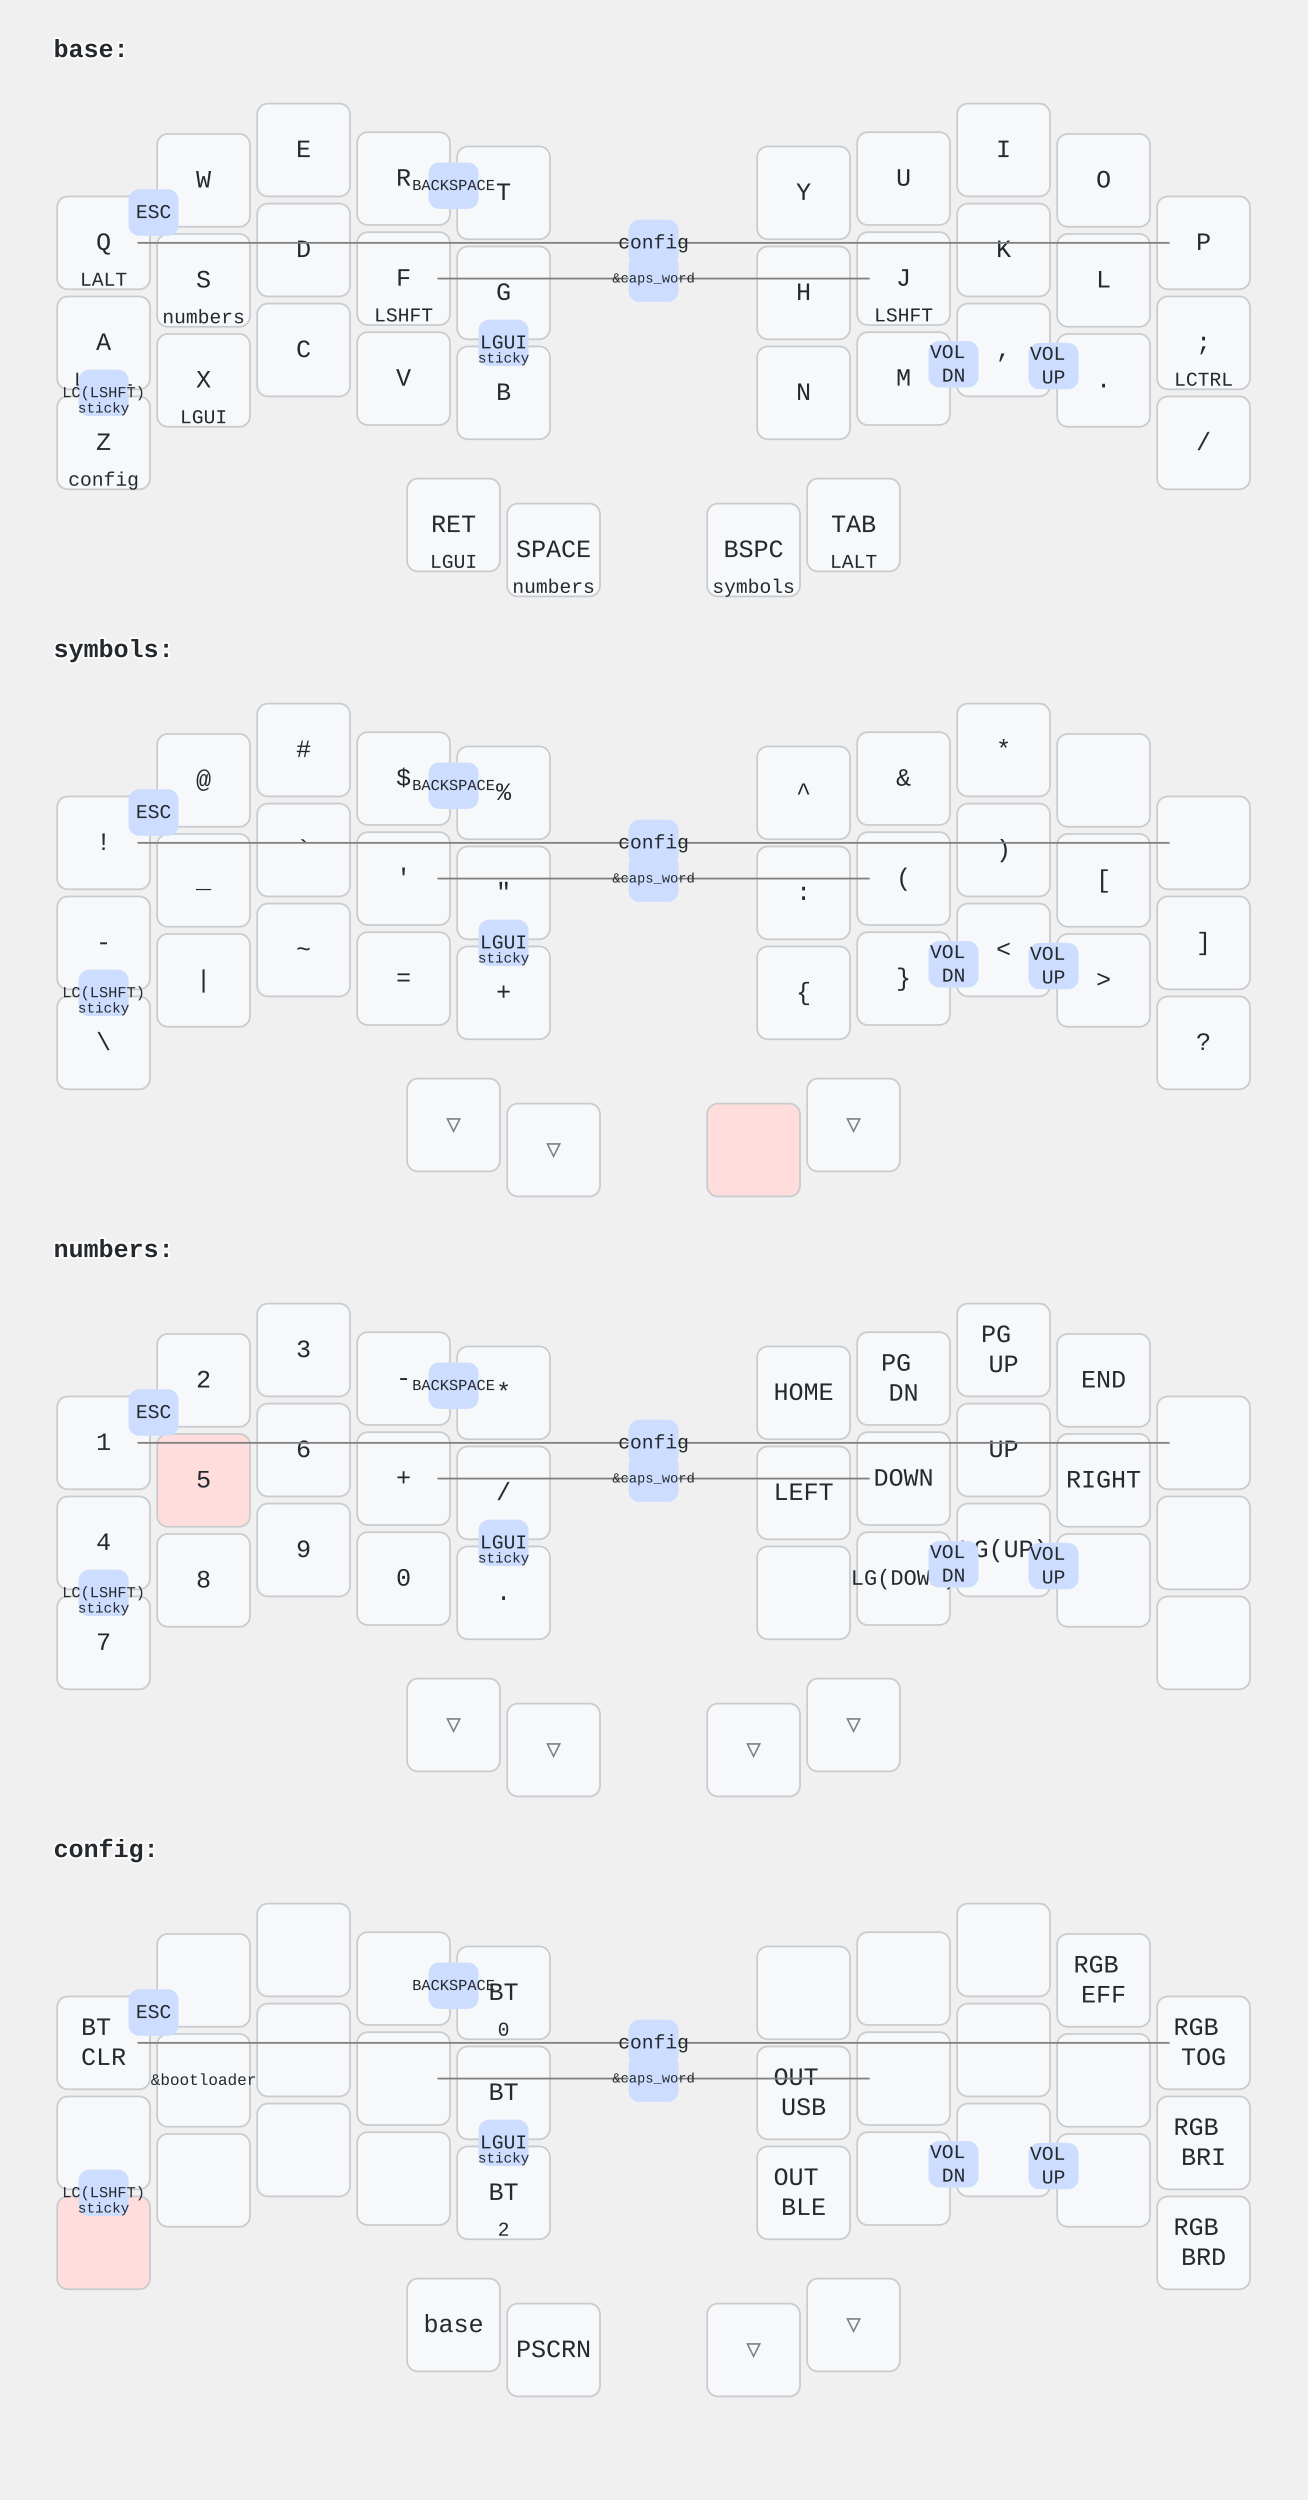
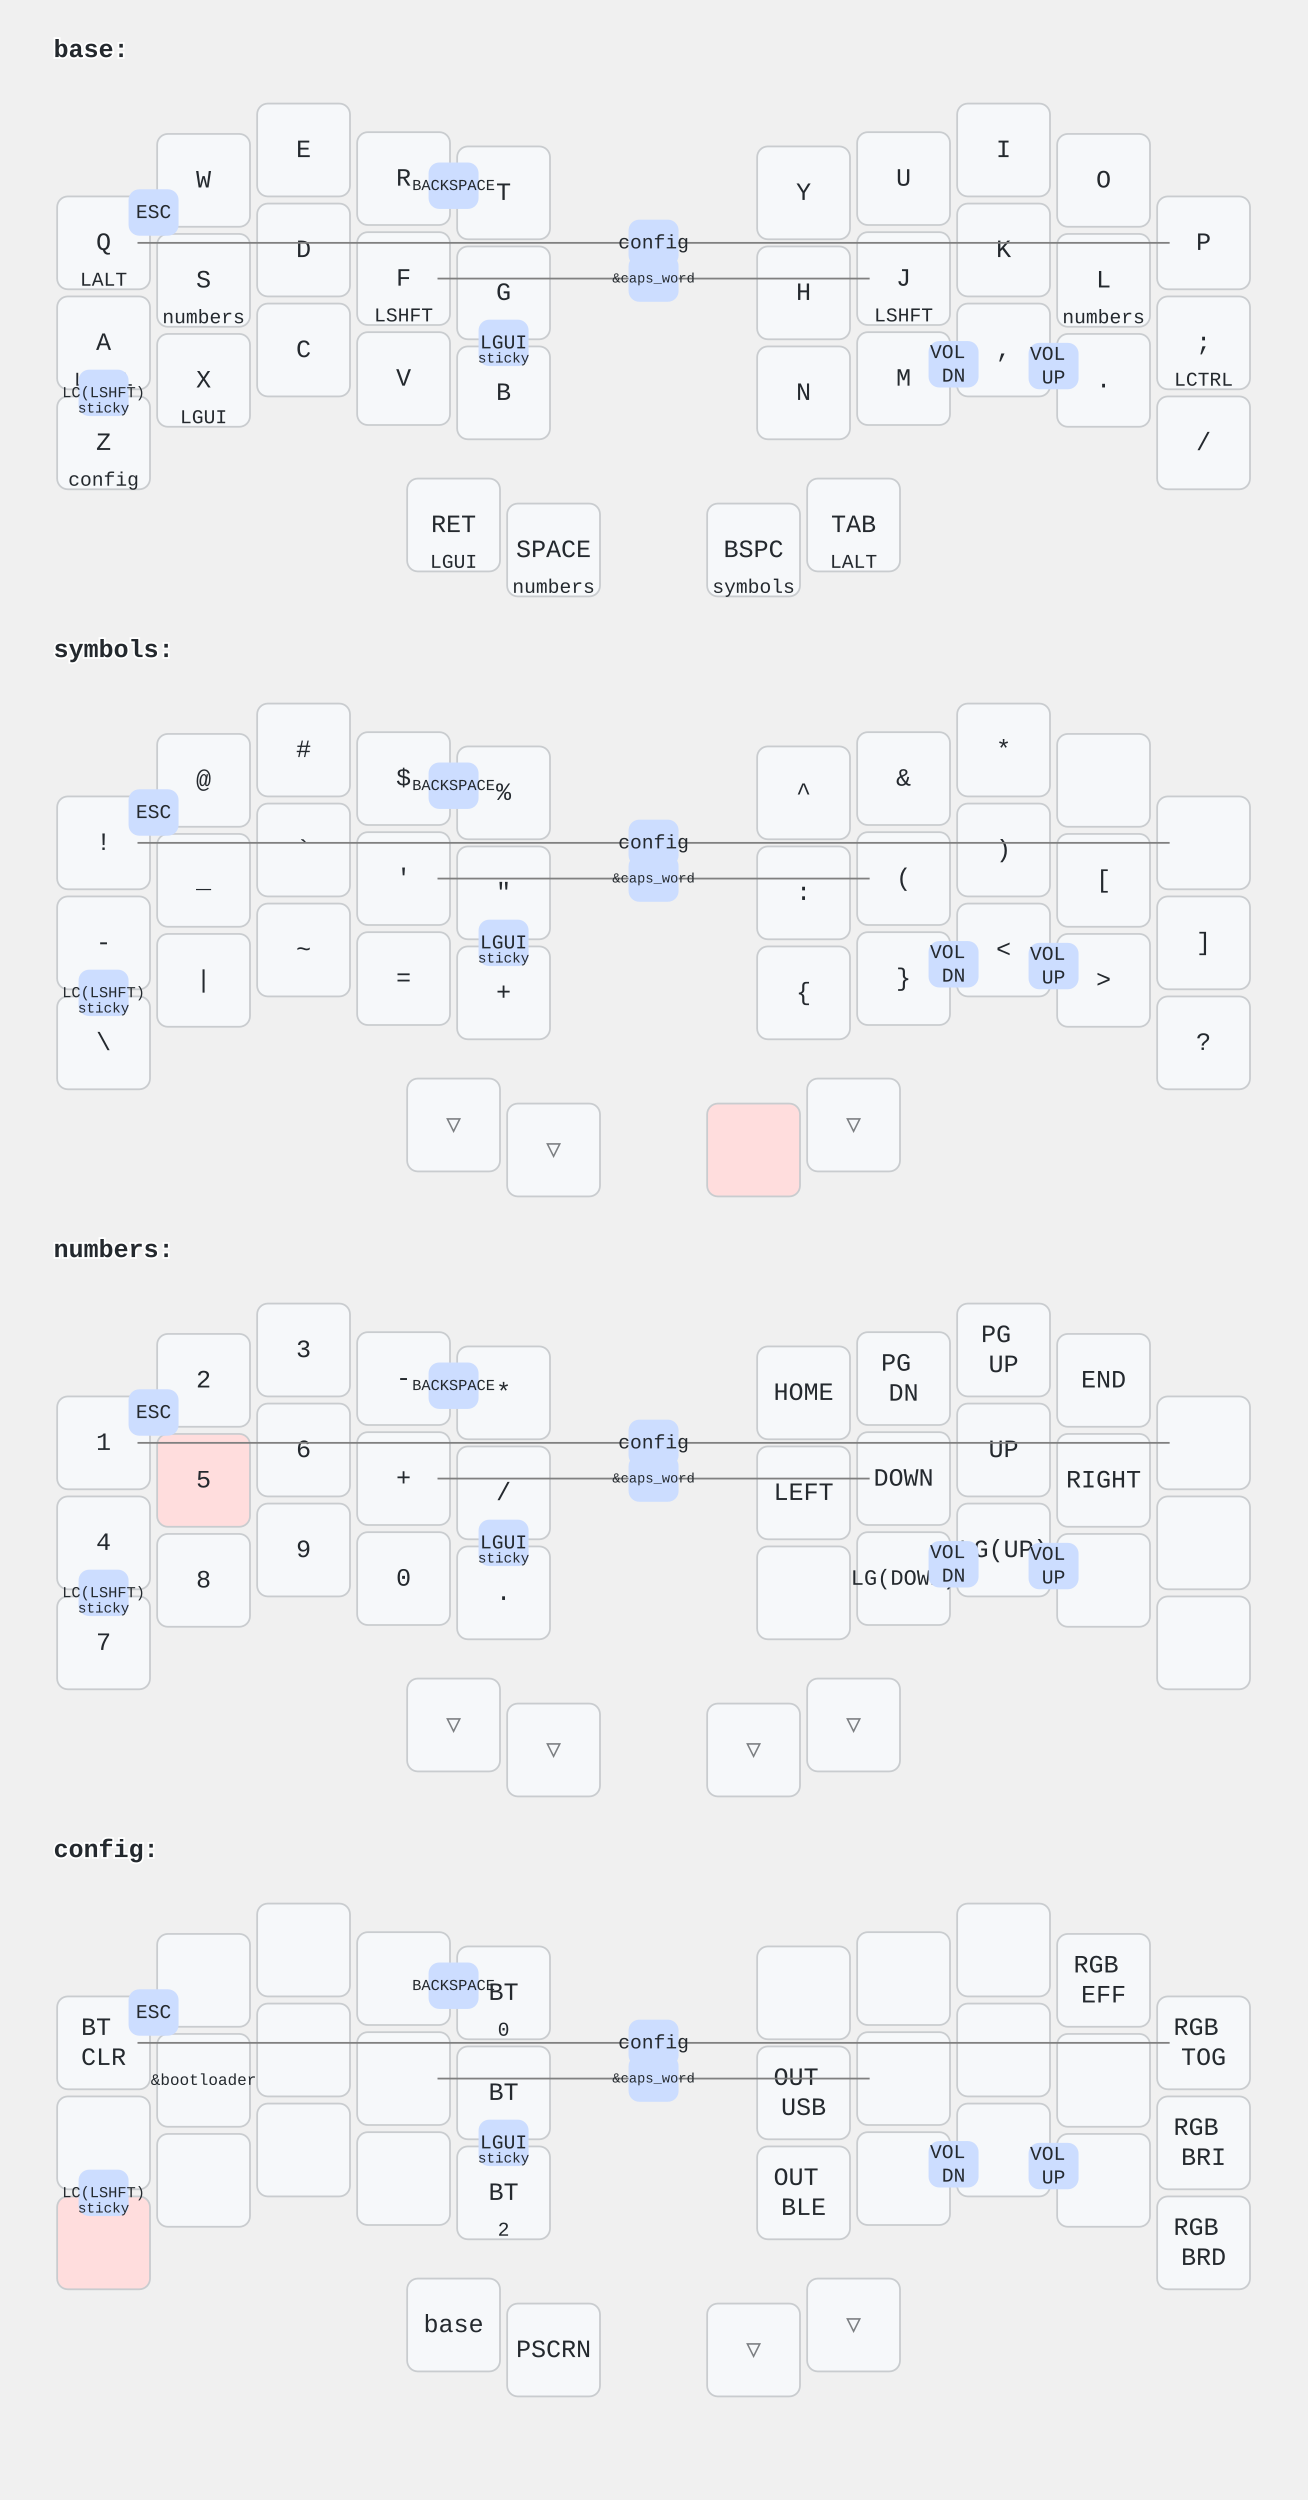
<svg xmlns="http://www.w3.org/2000/svg" width="732" height="1400" viewBox="0 0 732 1400" class="keymap">
  <style>/* inherit to force styles through use tags */
svg path {
    fill: inherit;
}

/* font and background color specifications */
svg.keymap {
    font-family: SFMono-Regular,Consolas,Liberation Mono,Menlo,monospace;
    font-size: 14px;
    font-kerning: normal;
    text-rendering: optimizeLegibility;
    fill: #24292e;
}

/* default key styling */
rect.key {
    fill: #f6f8fa;
    stroke: #c9cccf;
    stroke-width: 1;
}

/* default key side styling, only used is draw_key_sides is set */
rect.side {
    filter: brightness(90%);
}

/* color accent for combo boxes */
rect.combo, rect.combo-separate {
    fill: #cdf;
}

/* color accent for held keys */
rect.held, rect.combo.held {
    fill: #fdd;
}

/* color accent for ghost (optional) keys */
rect.ghost, rect.combo.ghost {
    stroke-dasharray: 4, 4;
    stroke-width: 2;
}

text {
    text-anchor: middle;
    dominant-baseline: middle;
}

/* styling for layer labels */
text.label {
    font-weight: bold;
    text-anchor: start;
    stroke: white;
    stroke-width: 2;
    paint-order: stroke;
}

/* styling for combo tap, and key hold/shifted label text */
text.combo, text.hold, text.shifted {
    font-size: 11px;
}

text.hold {
    text-anchor: middle;
    dominant-baseline: auto;
}

text.shifted {
    text-anchor: middle;
    dominant-baseline: hanging;
}

/* styling for hold/shifted label text in combo box */
text.combo.hold, text.combo.shifted {
    font-size: 8px;
}

/* lighter symbol for transparent keys */
text.trans {
    fill: #7b7e81;
}

/* styling for combo dendrons */
path.combo {
    stroke-width: 1;
    stroke: gray;
    fill: none;
}

/* Start Tabler Icons Cleanup */
/* cannot use height/width with glyphs */
.icon-tabler &gt; path {
    fill: inherit;
    stroke: inherit;
    stroke-width: 2;
}
/* hide tabler's default box */
.icon-tabler &gt; path[stroke="none"][fill="none"] {
    visibility: hidden;
}
/* End Tabler Icons Cleanup */
</style>
  <g transform="translate(30, 0)" class="layer-base">
    <text x="0" y="28" class="label">base:</text>
    <g transform="translate(0, 56)">
      <g transform="translate(28, 80)" class="key keypos-0">
        <rect rx="6" ry="6" x="-26" y="-26" width="52" height="52" class="key" />
        <text x="0" y="0" class="key tap">Q</text>
        <text x="0" y="24" class="key hold">LALT</text>
      </g>
      <g transform="translate(84, 45)" class="key keypos-1">
        <rect rx="6" ry="6" x="-26" y="-26" width="52" height="52" class="key" />
        <text x="0" y="0" class="key tap">W</text>
      </g>
      <g transform="translate(140, 28)" class="key keypos-2">
        <rect rx="6" ry="6" x="-26" y="-26" width="52" height="52" class="key" />
        <text x="0" y="0" class="key tap">E</text>
      </g>
      <g transform="translate(196, 44)" class="key keypos-3">
        <rect rx="6" ry="6" x="-26" y="-26" width="52" height="52" class="key" />
        <text x="0" y="0" class="key tap">R</text>
      </g>
      <g transform="translate(252, 52)" class="key keypos-4">
        <rect rx="6" ry="6" x="-26" y="-26" width="52" height="52" class="key" />
        <text x="0" y="0" class="key tap">T</text>
      </g>
      <g transform="translate(420, 52)" class="key keypos-5">
        <rect rx="6" ry="6" x="-26" y="-26" width="52" height="52" class="key" />
        <text x="0" y="0" class="key tap">Y</text>
      </g>
      <g transform="translate(476, 44)" class="key keypos-6">
        <rect rx="6" ry="6" x="-26" y="-26" width="52" height="52" class="key" />
        <text x="0" y="0" class="key tap">U</text>
      </g>
      <g transform="translate(532, 28)" class="key keypos-7">
        <rect rx="6" ry="6" x="-26" y="-26" width="52" height="52" class="key" />
        <text x="0" y="0" class="key tap">I</text>
      </g>
      <g transform="translate(588, 45)" class="key keypos-8">
        <rect rx="6" ry="6" x="-26" y="-26" width="52" height="52" class="key" />
        <text x="0" y="0" class="key tap">O</text>
      </g>
      <g transform="translate(644, 80)" class="key keypos-9">
        <rect rx="6" ry="6" x="-26" y="-26" width="52" height="52" class="key" />
        <text x="0" y="0" class="key tap">P</text>
      </g>
      <g transform="translate(28, 136)" class="key keypos-10">
        <rect rx="6" ry="6" x="-26" y="-26" width="52" height="52" class="key" />
        <text x="0" y="0" class="key tap">A</text>
        <text x="0" y="24" class="key hold">LCTRL</text>
      </g>
      <g transform="translate(84, 101)" class="key keypos-11">
        <rect rx="6" ry="6" x="-26" y="-26" width="52" height="52" class="key" />
        <text x="0" y="0" class="key tap">S</text>
        <text x="0" y="24" class="key hold">numbers</text>
      </g>
      <g transform="translate(140, 84)" class="key keypos-12">
        <rect rx="6" ry="6" x="-26" y="-26" width="52" height="52" class="key" />
        <text x="0" y="0" class="key tap">D</text>
      </g>
      <g transform="translate(196, 100)" class="key keypos-13">
        <rect rx="6" ry="6" x="-26" y="-26" width="52" height="52" class="key" />
        <text x="0" y="0" class="key tap">F</text>
        <text x="0" y="24" class="key hold">LSHFT</text>
      </g>
      <g transform="translate(252, 108)" class="key keypos-14">
        <rect rx="6" ry="6" x="-26" y="-26" width="52" height="52" class="key" />
        <text x="0" y="0" class="key tap">G</text>
      </g>
      <g transform="translate(420, 108)" class="key keypos-15">
        <rect rx="6" ry="6" x="-26" y="-26" width="52" height="52" class="key" />
        <text x="0" y="0" class="key tap">H</text>
      </g>
      <g transform="translate(476, 100)" class="key keypos-16">
        <rect rx="6" ry="6" x="-26" y="-26" width="52" height="52" class="key" />
        <text x="0" y="0" class="key tap">J</text>
        <text x="0" y="24" class="key hold">LSHFT</text>
      </g>
      <g transform="translate(532, 84)" class="key keypos-17">
        <rect rx="6" ry="6" x="-26" y="-26" width="52" height="52" class="key" />
        <text x="0" y="0" class="key tap">K</text>
      </g>
      <g transform="translate(588, 101)" class="key keypos-18">
        <rect rx="6" ry="6" x="-26" y="-26" width="52" height="52" class="key" />
        <text x="0" y="0" class="key tap">L</text>
+         <text x="0" y="24" class="key hold">numbers</text>
      </g>
      <g transform="translate(644, 136)" class="key keypos-19">
        <rect rx="6" ry="6" x="-26" y="-26" width="52" height="52" class="key" />
        <text x="0" y="0" class="key tap">;</text>
        <text x="0" y="24" class="key hold">LCTRL</text>
      </g>
      <g transform="translate(28, 192)" class="key keypos-20">
        <rect rx="6" ry="6" x="-26" y="-26" width="52" height="52" class="key" />
        <text x="0" y="0" class="key tap">Z</text>
        <text x="0" y="24" class="key hold">config</text>
      </g>
      <g transform="translate(84, 157)" class="key keypos-21">
        <rect rx="6" ry="6" x="-26" y="-26" width="52" height="52" class="key" />
        <text x="0" y="0" class="key tap">X</text>
        <text x="0" y="24" class="key hold">LGUI</text>
      </g>
      <g transform="translate(140, 140)" class="key keypos-22">
        <rect rx="6" ry="6" x="-26" y="-26" width="52" height="52" class="key" />
        <text x="0" y="0" class="key tap">C</text>
      </g>
      <g transform="translate(196, 156)" class="key keypos-23">
        <rect rx="6" ry="6" x="-26" y="-26" width="52" height="52" class="key" />
        <text x="0" y="0" class="key tap">V</text>
      </g>
      <g transform="translate(252, 164)" class="key keypos-24">
        <rect rx="6" ry="6" x="-26" y="-26" width="52" height="52" class="key" />
        <text x="0" y="0" class="key tap">B</text>
      </g>
      <g transform="translate(420, 164)" class="key keypos-25">
        <rect rx="6" ry="6" x="-26" y="-26" width="52" height="52" class="key" />
        <text x="0" y="0" class="key tap">N</text>
      </g>
      <g transform="translate(476, 156)" class="key keypos-26">
        <rect rx="6" ry="6" x="-26" y="-26" width="52" height="52" class="key" />
        <text x="0" y="0" class="key tap">M</text>
      </g>
      <g transform="translate(532, 140)" class="key keypos-27">
        <rect rx="6" ry="6" x="-26" y="-26" width="52" height="52" class="key" />
        <text x="0" y="0" class="key tap">,</text>
      </g>
      <g transform="translate(588, 157)" class="key keypos-28">
        <rect rx="6" ry="6" x="-26" y="-26" width="52" height="52" class="key" />
        <text x="0" y="0" class="key tap">.</text>
      </g>
      <g transform="translate(644, 192)" class="key keypos-29">
        <rect rx="6" ry="6" x="-26" y="-26" width="52" height="52" class="key" />
        <text x="0" y="0" class="key tap">/</text>
      </g>
      <g transform="translate(224, 238)" class="key keypos-30">
        <rect rx="6" ry="6" x="-26" y="-26" width="52" height="52" class="key" />
        <text x="0" y="0" class="key tap">RET</text>
        <text x="0" y="24" class="key hold">LGUI</text>
      </g>
      <g transform="translate(280, 252)" class="key keypos-31">
        <rect rx="6" ry="6" x="-26" y="-26" width="52" height="52" class="key" />
        <text x="0" y="0" class="key tap">SPACE</text>
        <text x="0" y="24" class="key hold">numbers</text>
      </g>
      <g transform="translate(392, 252)" class="key keypos-32">
        <rect rx="6" ry="6" x="-26" y="-26" width="52" height="52" class="key" />
        <text x="0" y="0" class="key tap">BSPC</text>
        <text x="0" y="24" class="key hold">symbols</text>
      </g>
      <g transform="translate(448, 238)" class="key keypos-33">
        <rect rx="6" ry="6" x="-26" y="-26" width="52" height="52" class="key" />
        <text x="0" y="0" class="key tap">TAB</text>
        <text x="0" y="24" class="key hold">LALT</text>
      </g>
      <g class="combo combopos-0">
        <rect rx="6" ry="6" x="42" y="50" width="28" height="26" class="combo" />
        <text x="56" y="63" class="combo tap">ESC</text>
      </g>
      <g class="combo combopos-1">
        <rect rx="6" ry="6" x="238" y="123" width="28" height="26" class="combo" />
        <text x="252" y="136" class="combo tap">LGUI</text>
        <text x="252" y="147" class="combo hold">sticky</text>
      </g>
      <g class="combo combopos-2">
        <rect rx="6" ry="6" x="210" y="35" width="28" height="26" class="combo" />
        <text x="224" y="48" class="combo tap">
          <tspan style="font-size: 78%">BACKSPACE</tspan>
        </text>
      </g>
      <g class="combo combopos-3">
        <rect rx="6" ry="6" x="490" y="135" width="28" height="26" class="combo" />
        <text x="504" y="148" class="combo tap">
          <tspan x="504" dy="-0.6em">VOL</tspan>
          <tspan x="504" dy="1.2em">DN</tspan>
        </text>
      </g>
      <g class="combo combopos-4">
        <rect rx="6" ry="6" x="546" y="136" width="28" height="26" class="combo" />
        <text x="560" y="149" class="combo tap">
          <tspan x="560" dy="-0.6em">VOL</tspan>
          <tspan x="560" dy="1.2em">UP</tspan>
        </text>
      </g>
      <g class="combo combopos-5">
        <path d="M336,100 l-121,0" class="combo" />
        <path d="M336,100 l121,0" class="combo" />
        <rect rx="6" ry="6" x="322" y="87" width="28" height="26" class="combo" />
        <text x="336" y="100" class="combo tap">
          <tspan style="font-size: 70%">&amp;caps_word</tspan>
        </text>
      </g>
      <g class="combo combopos-6">
        <rect rx="6" ry="6" x="14" y="151" width="28" height="26" class="combo" />
        <text x="28" y="164" class="combo tap">
          <tspan style="font-size: 78%">LC(LSHFT)</tspan>
        </text>
        <text x="28" y="175" class="combo hold">sticky</text>
      </g>
      <g class="combo combopos-7">
        <path d="M336,80 l-289,0" class="combo" />
        <path d="M336,80 l289,0" class="combo" />
        <rect rx="6" ry="6" x="322" y="67" width="28" height="26" class="combo" />
        <text x="336" y="80" class="combo tap">config</text>
      </g>
    </g>
  </g>
  <g transform="translate(30, 336)" class="layer-symbols">
    <text x="0" y="28" class="label">symbols:</text>
    <g transform="translate(0, 56)">
      <g transform="translate(28, 80)" class="key keypos-0">
        <rect rx="6" ry="6" x="-26" y="-26" width="52" height="52" class="key" />
        <text x="0" y="0" class="key tap">!</text>
      </g>
      <g transform="translate(84, 45)" class="key keypos-1">
        <rect rx="6" ry="6" x="-26" y="-26" width="52" height="52" class="key" />
        <text x="0" y="0" class="key tap">@</text>
      </g>
      <g transform="translate(140, 28)" class="key keypos-2">
        <rect rx="6" ry="6" x="-26" y="-26" width="52" height="52" class="key" />
        <text x="0" y="0" class="key tap">#</text>
      </g>
      <g transform="translate(196, 44)" class="key keypos-3">
        <rect rx="6" ry="6" x="-26" y="-26" width="52" height="52" class="key" />
        <text x="0" y="0" class="key tap">$</text>
      </g>
      <g transform="translate(252, 52)" class="key keypos-4">
        <rect rx="6" ry="6" x="-26" y="-26" width="52" height="52" class="key" />
        <text x="0" y="0" class="key tap">%</text>
      </g>
      <g transform="translate(420, 52)" class="key keypos-5">
        <rect rx="6" ry="6" x="-26" y="-26" width="52" height="52" class="key" />
        <text x="0" y="0" class="key tap">^</text>
      </g>
      <g transform="translate(476, 44)" class="key keypos-6">
        <rect rx="6" ry="6" x="-26" y="-26" width="52" height="52" class="key" />
        <text x="0" y="0" class="key tap">&amp;</text>
      </g>
      <g transform="translate(532, 28)" class="key keypos-7">
        <rect rx="6" ry="6" x="-26" y="-26" width="52" height="52" class="key" />
        <text x="0" y="0" class="key tap">*</text>
      </g>
      <g transform="translate(588, 45)" class="key keypos-8">
        <rect rx="6" ry="6" x="-26" y="-26" width="52" height="52" class="key" />
      </g>
      <g transform="translate(644, 80)" class="key keypos-9">
        <rect rx="6" ry="6" x="-26" y="-26" width="52" height="52" class="key" />
      </g>
      <g transform="translate(28, 136)" class="key keypos-10">
        <rect rx="6" ry="6" x="-26" y="-26" width="52" height="52" class="key" />
        <text x="0" y="0" class="key tap">-</text>
      </g>
      <g transform="translate(84, 101)" class="key keypos-11">
        <rect rx="6" ry="6" x="-26" y="-26" width="52" height="52" class="key" />
        <text x="0" y="0" class="key tap">_</text>
      </g>
      <g transform="translate(140, 84)" class="key keypos-12">
        <rect rx="6" ry="6" x="-26" y="-26" width="52" height="52" class="key" />
        <text x="0" y="0" class="key tap">`</text>
      </g>
      <g transform="translate(196, 100)" class="key keypos-13">
        <rect rx="6" ry="6" x="-26" y="-26" width="52" height="52" class="key" />
        <text x="0" y="0" class="key tap">'</text>
      </g>
      <g transform="translate(252, 108)" class="key keypos-14">
        <rect rx="6" ry="6" x="-26" y="-26" width="52" height="52" class="key" />
        <text x="0" y="0" class="key tap">"</text>
      </g>
      <g transform="translate(420, 108)" class="key keypos-15">
        <rect rx="6" ry="6" x="-26" y="-26" width="52" height="52" class="key" />
        <text x="0" y="0" class="key tap">:</text>
      </g>
      <g transform="translate(476, 100)" class="key keypos-16">
        <rect rx="6" ry="6" x="-26" y="-26" width="52" height="52" class="key" />
        <text x="0" y="0" class="key tap">(</text>
      </g>
      <g transform="translate(532, 84)" class="key keypos-17">
        <rect rx="6" ry="6" x="-26" y="-26" width="52" height="52" class="key" />
        <text x="0" y="0" class="key tap">)</text>
      </g>
      <g transform="translate(588, 101)" class="key keypos-18">
        <rect rx="6" ry="6" x="-26" y="-26" width="52" height="52" class="key" />
        <text x="0" y="0" class="key tap">[</text>
      </g>
      <g transform="translate(644, 136)" class="key keypos-19">
        <rect rx="6" ry="6" x="-26" y="-26" width="52" height="52" class="key" />
        <text x="0" y="0" class="key tap">]</text>
      </g>
      <g transform="translate(28, 192)" class="key keypos-20">
        <rect rx="6" ry="6" x="-26" y="-26" width="52" height="52" class="key" />
        <text x="0" y="0" class="key tap">\</text>
      </g>
      <g transform="translate(84, 157)" class="key keypos-21">
        <rect rx="6" ry="6" x="-26" y="-26" width="52" height="52" class="key" />
        <text x="0" y="0" class="key tap">|</text>
      </g>
      <g transform="translate(140, 140)" class="key keypos-22">
        <rect rx="6" ry="6" x="-26" y="-26" width="52" height="52" class="key" />
        <text x="0" y="0" class="key tap">~</text>
      </g>
      <g transform="translate(196, 156)" class="key keypos-23">
        <rect rx="6" ry="6" x="-26" y="-26" width="52" height="52" class="key" />
        <text x="0" y="0" class="key tap">=</text>
      </g>
      <g transform="translate(252, 164)" class="key keypos-24">
        <rect rx="6" ry="6" x="-26" y="-26" width="52" height="52" class="key" />
        <text x="0" y="0" class="key tap">+</text>
      </g>
      <g transform="translate(420, 164)" class="key keypos-25">
        <rect rx="6" ry="6" x="-26" y="-26" width="52" height="52" class="key" />
        <text x="0" y="0" class="key tap">{</text>
      </g>
      <g transform="translate(476, 156)" class="key keypos-26">
        <rect rx="6" ry="6" x="-26" y="-26" width="52" height="52" class="key" />
        <text x="0" y="0" class="key tap">}</text>
      </g>
      <g transform="translate(532, 140)" class="key keypos-27">
        <rect rx="6" ry="6" x="-26" y="-26" width="52" height="52" class="key" />
        <text x="0" y="0" class="key tap">&lt;</text>
      </g>
      <g transform="translate(588, 157)" class="key keypos-28">
        <rect rx="6" ry="6" x="-26" y="-26" width="52" height="52" class="key" />
        <text x="0" y="0" class="key tap">&gt;</text>
      </g>
      <g transform="translate(644, 192)" class="key keypos-29">
        <rect rx="6" ry="6" x="-26" y="-26" width="52" height="52" class="key" />
        <text x="0" y="0" class="key tap">?</text>
      </g>
      <g transform="translate(224, 238)" class="key trans keypos-30">
        <rect rx="6" ry="6" x="-26" y="-26" width="52" height="52" class="key trans" />
        <text x="0" y="0" class="key trans tap">▽</text>
      </g>
      <g transform="translate(280, 252)" class="key trans keypos-31">
        <rect rx="6" ry="6" x="-26" y="-26" width="52" height="52" class="key trans" />
        <text x="0" y="0" class="key trans tap">▽</text>
      </g>
      <g transform="translate(392, 252)" class="key held keypos-32">
        <rect rx="6" ry="6" x="-26" y="-26" width="52" height="52" class="key held" />
      </g>
      <g transform="translate(448, 238)" class="key trans keypos-33">
        <rect rx="6" ry="6" x="-26" y="-26" width="52" height="52" class="key trans" />
        <text x="0" y="0" class="key trans tap">▽</text>
      </g>
      <g class="combo combopos-0">
        <rect rx="6" ry="6" x="42" y="50" width="28" height="26" class="combo" />
        <text x="56" y="63" class="combo tap">ESC</text>
      </g>
      <g class="combo combopos-1">
        <rect rx="6" ry="6" x="238" y="123" width="28" height="26" class="combo" />
        <text x="252" y="136" class="combo tap">LGUI</text>
        <text x="252" y="147" class="combo hold">sticky</text>
      </g>
      <g class="combo combopos-2">
        <rect rx="6" ry="6" x="210" y="35" width="28" height="26" class="combo" />
        <text x="224" y="48" class="combo tap">
          <tspan style="font-size: 78%">BACKSPACE</tspan>
        </text>
      </g>
      <g class="combo combopos-3">
        <rect rx="6" ry="6" x="490" y="135" width="28" height="26" class="combo" />
        <text x="504" y="148" class="combo tap">
          <tspan x="504" dy="-0.6em">VOL</tspan>
          <tspan x="504" dy="1.2em">DN</tspan>
        </text>
      </g>
      <g class="combo combopos-4">
        <rect rx="6" ry="6" x="546" y="136" width="28" height="26" class="combo" />
        <text x="560" y="149" class="combo tap">
          <tspan x="560" dy="-0.6em">VOL</tspan>
          <tspan x="560" dy="1.2em">UP</tspan>
        </text>
      </g>
      <g class="combo combopos-5">
        <path d="M336,100 l-121,0" class="combo" />
        <path d="M336,100 l121,0" class="combo" />
        <rect rx="6" ry="6" x="322" y="87" width="28" height="26" class="combo" />
        <text x="336" y="100" class="combo tap">
          <tspan style="font-size: 70%">&amp;caps_word</tspan>
        </text>
      </g>
      <g class="combo combopos-6">
        <rect rx="6" ry="6" x="14" y="151" width="28" height="26" class="combo" />
        <text x="28" y="164" class="combo tap">
          <tspan style="font-size: 78%">LC(LSHFT)</tspan>
        </text>
        <text x="28" y="175" class="combo hold">sticky</text>
      </g>
      <g class="combo combopos-7">
        <path d="M336,80 l-289,0" class="combo" />
        <path d="M336,80 l289,0" class="combo" />
        <rect rx="6" ry="6" x="322" y="67" width="28" height="26" class="combo" />
        <text x="336" y="80" class="combo tap">config</text>
      </g>
    </g>
  </g>
  <g transform="translate(30, 672)" class="layer-numbers">
    <text x="0" y="28" class="label">numbers:</text>
    <g transform="translate(0, 56)">
      <g transform="translate(28, 80)" class="key keypos-0">
        <rect rx="6" ry="6" x="-26" y="-26" width="52" height="52" class="key" />
        <text x="0" y="0" class="key tap">1</text>
      </g>
      <g transform="translate(84, 45)" class="key keypos-1">
        <rect rx="6" ry="6" x="-26" y="-26" width="52" height="52" class="key" />
        <text x="0" y="0" class="key tap">2</text>
      </g>
      <g transform="translate(140, 28)" class="key keypos-2">
        <rect rx="6" ry="6" x="-26" y="-26" width="52" height="52" class="key" />
        <text x="0" y="0" class="key tap">3</text>
      </g>
      <g transform="translate(196, 44)" class="key keypos-3">
        <rect rx="6" ry="6" x="-26" y="-26" width="52" height="52" class="key" />
        <text x="0" y="0" class="key tap">-</text>
      </g>
      <g transform="translate(252, 52)" class="key keypos-4">
        <rect rx="6" ry="6" x="-26" y="-26" width="52" height="52" class="key" />
        <text x="0" y="0" class="key tap">*</text>
      </g>
      <g transform="translate(420, 52)" class="key keypos-5">
        <rect rx="6" ry="6" x="-26" y="-26" width="52" height="52" class="key" />
        <text x="0" y="0" class="key tap">HOME</text>
      </g>
      <g transform="translate(476, 44)" class="key keypos-6">
        <rect rx="6" ry="6" x="-26" y="-26" width="52" height="52" class="key" />
        <text x="0" y="0" class="key tap">
          <tspan x="0" dy="-0.6em">PG</tspan>
          <tspan x="0" dy="1.2em">DN</tspan>
        </text>
      </g>
      <g transform="translate(532, 28)" class="key keypos-7">
        <rect rx="6" ry="6" x="-26" y="-26" width="52" height="52" class="key" />
        <text x="0" y="0" class="key tap">
          <tspan x="0" dy="-0.6em">PG</tspan>
          <tspan x="0" dy="1.2em">UP</tspan>
        </text>
      </g>
      <g transform="translate(588, 45)" class="key keypos-8">
        <rect rx="6" ry="6" x="-26" y="-26" width="52" height="52" class="key" />
        <text x="0" y="0" class="key tap">END</text>
      </g>
      <g transform="translate(644, 80)" class="key keypos-9">
        <rect rx="6" ry="6" x="-26" y="-26" width="52" height="52" class="key" />
      </g>
      <g transform="translate(28, 136)" class="key keypos-10">
        <rect rx="6" ry="6" x="-26" y="-26" width="52" height="52" class="key" />
        <text x="0" y="0" class="key tap">4</text>
      </g>
      <g transform="translate(84, 101)" class="key held keypos-11">
        <rect rx="6" ry="6" x="-26" y="-26" width="52" height="52" class="key held" />
        <text x="0" y="0" class="key held tap">5</text>
      </g>
      <g transform="translate(140, 84)" class="key keypos-12">
        <rect rx="6" ry="6" x="-26" y="-26" width="52" height="52" class="key" />
        <text x="0" y="0" class="key tap">6</text>
      </g>
      <g transform="translate(196, 100)" class="key keypos-13">
        <rect rx="6" ry="6" x="-26" y="-26" width="52" height="52" class="key" />
        <text x="0" y="0" class="key tap">+</text>
      </g>
      <g transform="translate(252, 108)" class="key keypos-14">
        <rect rx="6" ry="6" x="-26" y="-26" width="52" height="52" class="key" />
        <text x="0" y="0" class="key tap">/</text>
      </g>
      <g transform="translate(420, 108)" class="key keypos-15">
        <rect rx="6" ry="6" x="-26" y="-26" width="52" height="52" class="key" />
        <text x="0" y="0" class="key tap">LEFT</text>
      </g>
      <g transform="translate(476, 100)" class="key keypos-16">
        <rect rx="6" ry="6" x="-26" y="-26" width="52" height="52" class="key" />
        <text x="0" y="0" class="key tap">DOWN</text>
      </g>
      <g transform="translate(532, 84)" class="key keypos-17">
        <rect rx="6" ry="6" x="-26" y="-26" width="52" height="52" class="key" />
        <text x="0" y="0" class="key tap">UP</text>
      </g>
      <g transform="translate(588, 101)" class="key keypos-18">
        <rect rx="6" ry="6" x="-26" y="-26" width="52" height="52" class="key" />
        <text x="0" y="0" class="key tap">RIGHT</text>
      </g>
      <g transform="translate(644, 136)" class="key keypos-19">
        <rect rx="6" ry="6" x="-26" y="-26" width="52" height="52" class="key" />
      </g>
      <g transform="translate(28, 192)" class="key keypos-20">
        <rect rx="6" ry="6" x="-26" y="-26" width="52" height="52" class="key" />
        <text x="0" y="0" class="key tap">7</text>
      </g>
      <g transform="translate(84, 157)" class="key keypos-21">
        <rect rx="6" ry="6" x="-26" y="-26" width="52" height="52" class="key" />
        <text x="0" y="0" class="key tap">8</text>
      </g>
      <g transform="translate(140, 140)" class="key keypos-22">
        <rect rx="6" ry="6" x="-26" y="-26" width="52" height="52" class="key" />
        <text x="0" y="0" class="key tap">9</text>
      </g>
      <g transform="translate(196, 156)" class="key keypos-23">
        <rect rx="6" ry="6" x="-26" y="-26" width="52" height="52" class="key" />
        <text x="0" y="0" class="key tap">0</text>
      </g>
      <g transform="translate(252, 164)" class="key keypos-24">
        <rect rx="6" ry="6" x="-26" y="-26" width="52" height="52" class="key" />
        <text x="0" y="0" class="key tap">.</text>
      </g>
      <g transform="translate(420, 164)" class="key keypos-25">
        <rect rx="6" ry="6" x="-26" y="-26" width="52" height="52" class="key" />
      </g>
      <g transform="translate(476, 156)" class="key keypos-26">
        <rect rx="6" ry="6" x="-26" y="-26" width="52" height="52" class="key" />
        <text x="0" y="0" class="key tap">
          <tspan style="font-size: 88%">LG(DOWN)</tspan>
        </text>
      </g>
      <g transform="translate(532, 140)" class="key keypos-27">
        <rect rx="6" ry="6" x="-26" y="-26" width="52" height="52" class="key" />
        <text x="0" y="0" class="key tap">LG(UP)</text>
      </g>
      <g transform="translate(588, 157)" class="key keypos-28">
        <rect rx="6" ry="6" x="-26" y="-26" width="52" height="52" class="key" />
      </g>
      <g transform="translate(644, 192)" class="key keypos-29">
        <rect rx="6" ry="6" x="-26" y="-26" width="52" height="52" class="key" />
      </g>
      <g transform="translate(224, 238)" class="key trans keypos-30">
        <rect rx="6" ry="6" x="-26" y="-26" width="52" height="52" class="key trans" />
        <text x="0" y="0" class="key trans tap">▽</text>
      </g>
      <g transform="translate(280, 252)" class="key trans keypos-31">
        <rect rx="6" ry="6" x="-26" y="-26" width="52" height="52" class="key trans" />
        <text x="0" y="0" class="key trans tap">▽</text>
      </g>
      <g transform="translate(392, 252)" class="key trans keypos-32">
        <rect rx="6" ry="6" x="-26" y="-26" width="52" height="52" class="key trans" />
        <text x="0" y="0" class="key trans tap">▽</text>
      </g>
      <g transform="translate(448, 238)" class="key trans keypos-33">
        <rect rx="6" ry="6" x="-26" y="-26" width="52" height="52" class="key trans" />
        <text x="0" y="0" class="key trans tap">▽</text>
      </g>
      <g class="combo combopos-0">
        <rect rx="6" ry="6" x="42" y="50" width="28" height="26" class="combo" />
        <text x="56" y="63" class="combo tap">ESC</text>
      </g>
      <g class="combo combopos-1">
        <rect rx="6" ry="6" x="238" y="123" width="28" height="26" class="combo" />
        <text x="252" y="136" class="combo tap">LGUI</text>
        <text x="252" y="147" class="combo hold">sticky</text>
      </g>
      <g class="combo combopos-2">
        <rect rx="6" ry="6" x="210" y="35" width="28" height="26" class="combo" />
        <text x="224" y="48" class="combo tap">
          <tspan style="font-size: 78%">BACKSPACE</tspan>
        </text>
      </g>
      <g class="combo combopos-3">
        <rect rx="6" ry="6" x="490" y="135" width="28" height="26" class="combo" />
        <text x="504" y="148" class="combo tap">
          <tspan x="504" dy="-0.6em">VOL</tspan>
          <tspan x="504" dy="1.2em">DN</tspan>
        </text>
      </g>
      <g class="combo combopos-4">
        <rect rx="6" ry="6" x="546" y="136" width="28" height="26" class="combo" />
        <text x="560" y="149" class="combo tap">
          <tspan x="560" dy="-0.6em">VOL</tspan>
          <tspan x="560" dy="1.2em">UP</tspan>
        </text>
      </g>
      <g class="combo combopos-5">
        <path d="M336,100 l-121,0" class="combo" />
        <path d="M336,100 l121,0" class="combo" />
        <rect rx="6" ry="6" x="322" y="87" width="28" height="26" class="combo" />
        <text x="336" y="100" class="combo tap">
          <tspan style="font-size: 70%">&amp;caps_word</tspan>
        </text>
      </g>
      <g class="combo combopos-6">
        <rect rx="6" ry="6" x="14" y="151" width="28" height="26" class="combo" />
        <text x="28" y="164" class="combo tap">
          <tspan style="font-size: 78%">LC(LSHFT)</tspan>
        </text>
        <text x="28" y="175" class="combo hold">sticky</text>
      </g>
      <g class="combo combopos-7">
        <path d="M336,80 l-289,0" class="combo" />
        <path d="M336,80 l289,0" class="combo" />
        <rect rx="6" ry="6" x="322" y="67" width="28" height="26" class="combo" />
        <text x="336" y="80" class="combo tap">config</text>
      </g>
    </g>
  </g>
  <g transform="translate(30, 1008)" class="layer-config">
    <text x="0" y="28" class="label">config:</text>
    <g transform="translate(0, 56)">
      <g transform="translate(28, 80)" class="key keypos-0">
        <rect rx="6" ry="6" x="-26" y="-26" width="52" height="52" class="key" />
        <text x="0" y="0" class="key tap">
          <tspan x="0" dy="-0.6em">BT</tspan>
          <tspan x="0" dy="1.2em">CLR</tspan>
        </text>
      </g>
      <g transform="translate(84, 45)" class="key keypos-1">
        <rect rx="6" ry="6" x="-26" y="-26" width="52" height="52" class="key" />
      </g>
      <g transform="translate(140, 28)" class="key keypos-2">
        <rect rx="6" ry="6" x="-26" y="-26" width="52" height="52" class="key" />
      </g>
      <g transform="translate(196, 44)" class="key keypos-3">
        <rect rx="6" ry="6" x="-26" y="-26" width="52" height="52" class="key" />
      </g>
      <g transform="translate(252, 52)" class="key keypos-4">
        <rect rx="6" ry="6" x="-26" y="-26" width="52" height="52" class="key" />
        <text x="0" y="0" class="key tap">BT</text>
        <text x="0" y="24" class="key hold">0</text>
      </g>
      <g transform="translate(420, 52)" class="key keypos-5">
        <rect rx="6" ry="6" x="-26" y="-26" width="52" height="52" class="key" />
      </g>
      <g transform="translate(476, 44)" class="key keypos-6">
        <rect rx="6" ry="6" x="-26" y="-26" width="52" height="52" class="key" />
      </g>
      <g transform="translate(532, 28)" class="key keypos-7">
        <rect rx="6" ry="6" x="-26" y="-26" width="52" height="52" class="key" />
      </g>
      <g transform="translate(588, 45)" class="key keypos-8">
        <rect rx="6" ry="6" x="-26" y="-26" width="52" height="52" class="key" />
        <text x="0" y="0" class="key tap">
          <tspan x="0" dy="-0.6em">RGB</tspan>
          <tspan x="0" dy="1.2em">EFF</tspan>
        </text>
      </g>
      <g transform="translate(644, 80)" class="key keypos-9">
        <rect rx="6" ry="6" x="-26" y="-26" width="52" height="52" class="key" />
        <text x="0" y="0" class="key tap">
          <tspan x="0" dy="-0.6em">RGB</tspan>
          <tspan x="0" dy="1.2em">TOG</tspan>
        </text>
      </g>
      <g transform="translate(28, 136)" class="key keypos-10">
        <rect rx="6" ry="6" x="-26" y="-26" width="52" height="52" class="key" />
      </g>
      <g transform="translate(84, 101)" class="key keypos-11">
        <rect rx="6" ry="6" x="-26" y="-26" width="52" height="52" class="key" />
        <text x="0" y="0" class="key tap">
          <tspan style="font-size: 64%">&amp;bootloader</tspan>
        </text>
      </g>
      <g transform="translate(140, 84)" class="key keypos-12">
        <rect rx="6" ry="6" x="-26" y="-26" width="52" height="52" class="key" />
      </g>
      <g transform="translate(196, 100)" class="key keypos-13">
        <rect rx="6" ry="6" x="-26" y="-26" width="52" height="52" class="key" />
      </g>
      <g transform="translate(252, 108)" class="key keypos-14">
        <rect rx="6" ry="6" x="-26" y="-26" width="52" height="52" class="key" />
        <text x="0" y="0" class="key tap">BT</text>
        <text x="0" y="24" class="key hold">1</text>
      </g>
      <g transform="translate(420, 108)" class="key keypos-15">
        <rect rx="6" ry="6" x="-26" y="-26" width="52" height="52" class="key" />
        <text x="0" y="0" class="key tap">
          <tspan x="0" dy="-0.6em">OUT</tspan>
          <tspan x="0" dy="1.2em">USB</tspan>
        </text>
      </g>
      <g transform="translate(476, 100)" class="key keypos-16">
        <rect rx="6" ry="6" x="-26" y="-26" width="52" height="52" class="key" />
      </g>
      <g transform="translate(532, 84)" class="key keypos-17">
        <rect rx="6" ry="6" x="-26" y="-26" width="52" height="52" class="key" />
      </g>
      <g transform="translate(588, 101)" class="key keypos-18">
        <rect rx="6" ry="6" x="-26" y="-26" width="52" height="52" class="key" />
      </g>
      <g transform="translate(644, 136)" class="key keypos-19">
        <rect rx="6" ry="6" x="-26" y="-26" width="52" height="52" class="key" />
        <text x="0" y="0" class="key tap">
          <tspan x="0" dy="-0.6em">RGB</tspan>
          <tspan x="0" dy="1.2em">BRI</tspan>
        </text>
      </g>
      <g transform="translate(28, 192)" class="key held keypos-20">
        <rect rx="6" ry="6" x="-26" y="-26" width="52" height="52" class="key held" />
      </g>
      <g transform="translate(84, 157)" class="key keypos-21">
        <rect rx="6" ry="6" x="-26" y="-26" width="52" height="52" class="key" />
      </g>
      <g transform="translate(140, 140)" class="key keypos-22">
        <rect rx="6" ry="6" x="-26" y="-26" width="52" height="52" class="key" />
      </g>
      <g transform="translate(196, 156)" class="key keypos-23">
        <rect rx="6" ry="6" x="-26" y="-26" width="52" height="52" class="key" />
      </g>
      <g transform="translate(252, 164)" class="key keypos-24">
        <rect rx="6" ry="6" x="-26" y="-26" width="52" height="52" class="key" />
        <text x="0" y="0" class="key tap">BT</text>
        <text x="0" y="24" class="key hold">2</text>
      </g>
      <g transform="translate(420, 164)" class="key keypos-25">
        <rect rx="6" ry="6" x="-26" y="-26" width="52" height="52" class="key" />
        <text x="0" y="0" class="key tap">
          <tspan x="0" dy="-0.6em">OUT</tspan>
          <tspan x="0" dy="1.2em">BLE</tspan>
        </text>
      </g>
      <g transform="translate(476, 156)" class="key keypos-26">
        <rect rx="6" ry="6" x="-26" y="-26" width="52" height="52" class="key" />
      </g>
      <g transform="translate(532, 140)" class="key keypos-27">
        <rect rx="6" ry="6" x="-26" y="-26" width="52" height="52" class="key" />
      </g>
      <g transform="translate(588, 157)" class="key keypos-28">
        <rect rx="6" ry="6" x="-26" y="-26" width="52" height="52" class="key" />
      </g>
      <g transform="translate(644, 192)" class="key keypos-29">
        <rect rx="6" ry="6" x="-26" y="-26" width="52" height="52" class="key" />
        <text x="0" y="0" class="key tap">
          <tspan x="0" dy="-0.6em">RGB</tspan>
          <tspan x="0" dy="1.2em">BRD</tspan>
        </text>
      </g>
      <g transform="translate(224, 238)" class="key keypos-30">
        <rect rx="6" ry="6" x="-26" y="-26" width="52" height="52" class="key" />
        <text x="0" y="0" class="key tap">base</text>
      </g>
      <g transform="translate(280, 252)" class="key keypos-31">
        <rect rx="6" ry="6" x="-26" y="-26" width="52" height="52" class="key" />
        <text x="0" y="0" class="key tap">PSCRN</text>
      </g>
      <g transform="translate(392, 252)" class="key trans keypos-32">
        <rect rx="6" ry="6" x="-26" y="-26" width="52" height="52" class="key trans" />
        <text x="0" y="0" class="key trans tap">▽</text>
      </g>
      <g transform="translate(448, 238)" class="key trans keypos-33">
        <rect rx="6" ry="6" x="-26" y="-26" width="52" height="52" class="key trans" />
        <text x="0" y="0" class="key trans tap">▽</text>
      </g>
      <g class="combo combopos-0">
        <rect rx="6" ry="6" x="42" y="50" width="28" height="26" class="combo" />
        <text x="56" y="63" class="combo tap">ESC</text>
      </g>
      <g class="combo combopos-1">
        <rect rx="6" ry="6" x="238" y="123" width="28" height="26" class="combo" />
        <text x="252" y="136" class="combo tap">LGUI</text>
        <text x="252" y="147" class="combo hold">sticky</text>
      </g>
      <g class="combo combopos-2">
        <rect rx="6" ry="6" x="210" y="35" width="28" height="26" class="combo" />
        <text x="224" y="48" class="combo tap">
          <tspan style="font-size: 78%">BACKSPACE</tspan>
        </text>
      </g>
      <g class="combo combopos-3">
        <rect rx="6" ry="6" x="490" y="135" width="28" height="26" class="combo" />
        <text x="504" y="148" class="combo tap">
          <tspan x="504" dy="-0.6em">VOL</tspan>
          <tspan x="504" dy="1.2em">DN</tspan>
        </text>
      </g>
      <g class="combo combopos-4">
        <rect rx="6" ry="6" x="546" y="136" width="28" height="26" class="combo" />
        <text x="560" y="149" class="combo tap">
          <tspan x="560" dy="-0.6em">VOL</tspan>
          <tspan x="560" dy="1.2em">UP</tspan>
        </text>
      </g>
      <g class="combo combopos-5">
        <path d="M336,100 l-121,0" class="combo" />
        <path d="M336,100 l121,0" class="combo" />
        <rect rx="6" ry="6" x="322" y="87" width="28" height="26" class="combo" />
        <text x="336" y="100" class="combo tap">
          <tspan style="font-size: 70%">&amp;caps_word</tspan>
        </text>
      </g>
      <g class="combo combopos-6">
        <rect rx="6" ry="6" x="14" y="151" width="28" height="26" class="combo" />
        <text x="28" y="164" class="combo tap">
          <tspan style="font-size: 78%">LC(LSHFT)</tspan>
        </text>
        <text x="28" y="175" class="combo hold">sticky</text>
      </g>
      <g class="combo combopos-7">
        <path d="M336,80 l-289,0" class="combo" />
        <path d="M336,80 l289,0" class="combo" />
        <rect rx="6" ry="6" x="322" y="67" width="28" height="26" class="combo" />
        <text x="336" y="80" class="combo tap">config</text>
      </g>
    </g>
  </g>
</svg>
